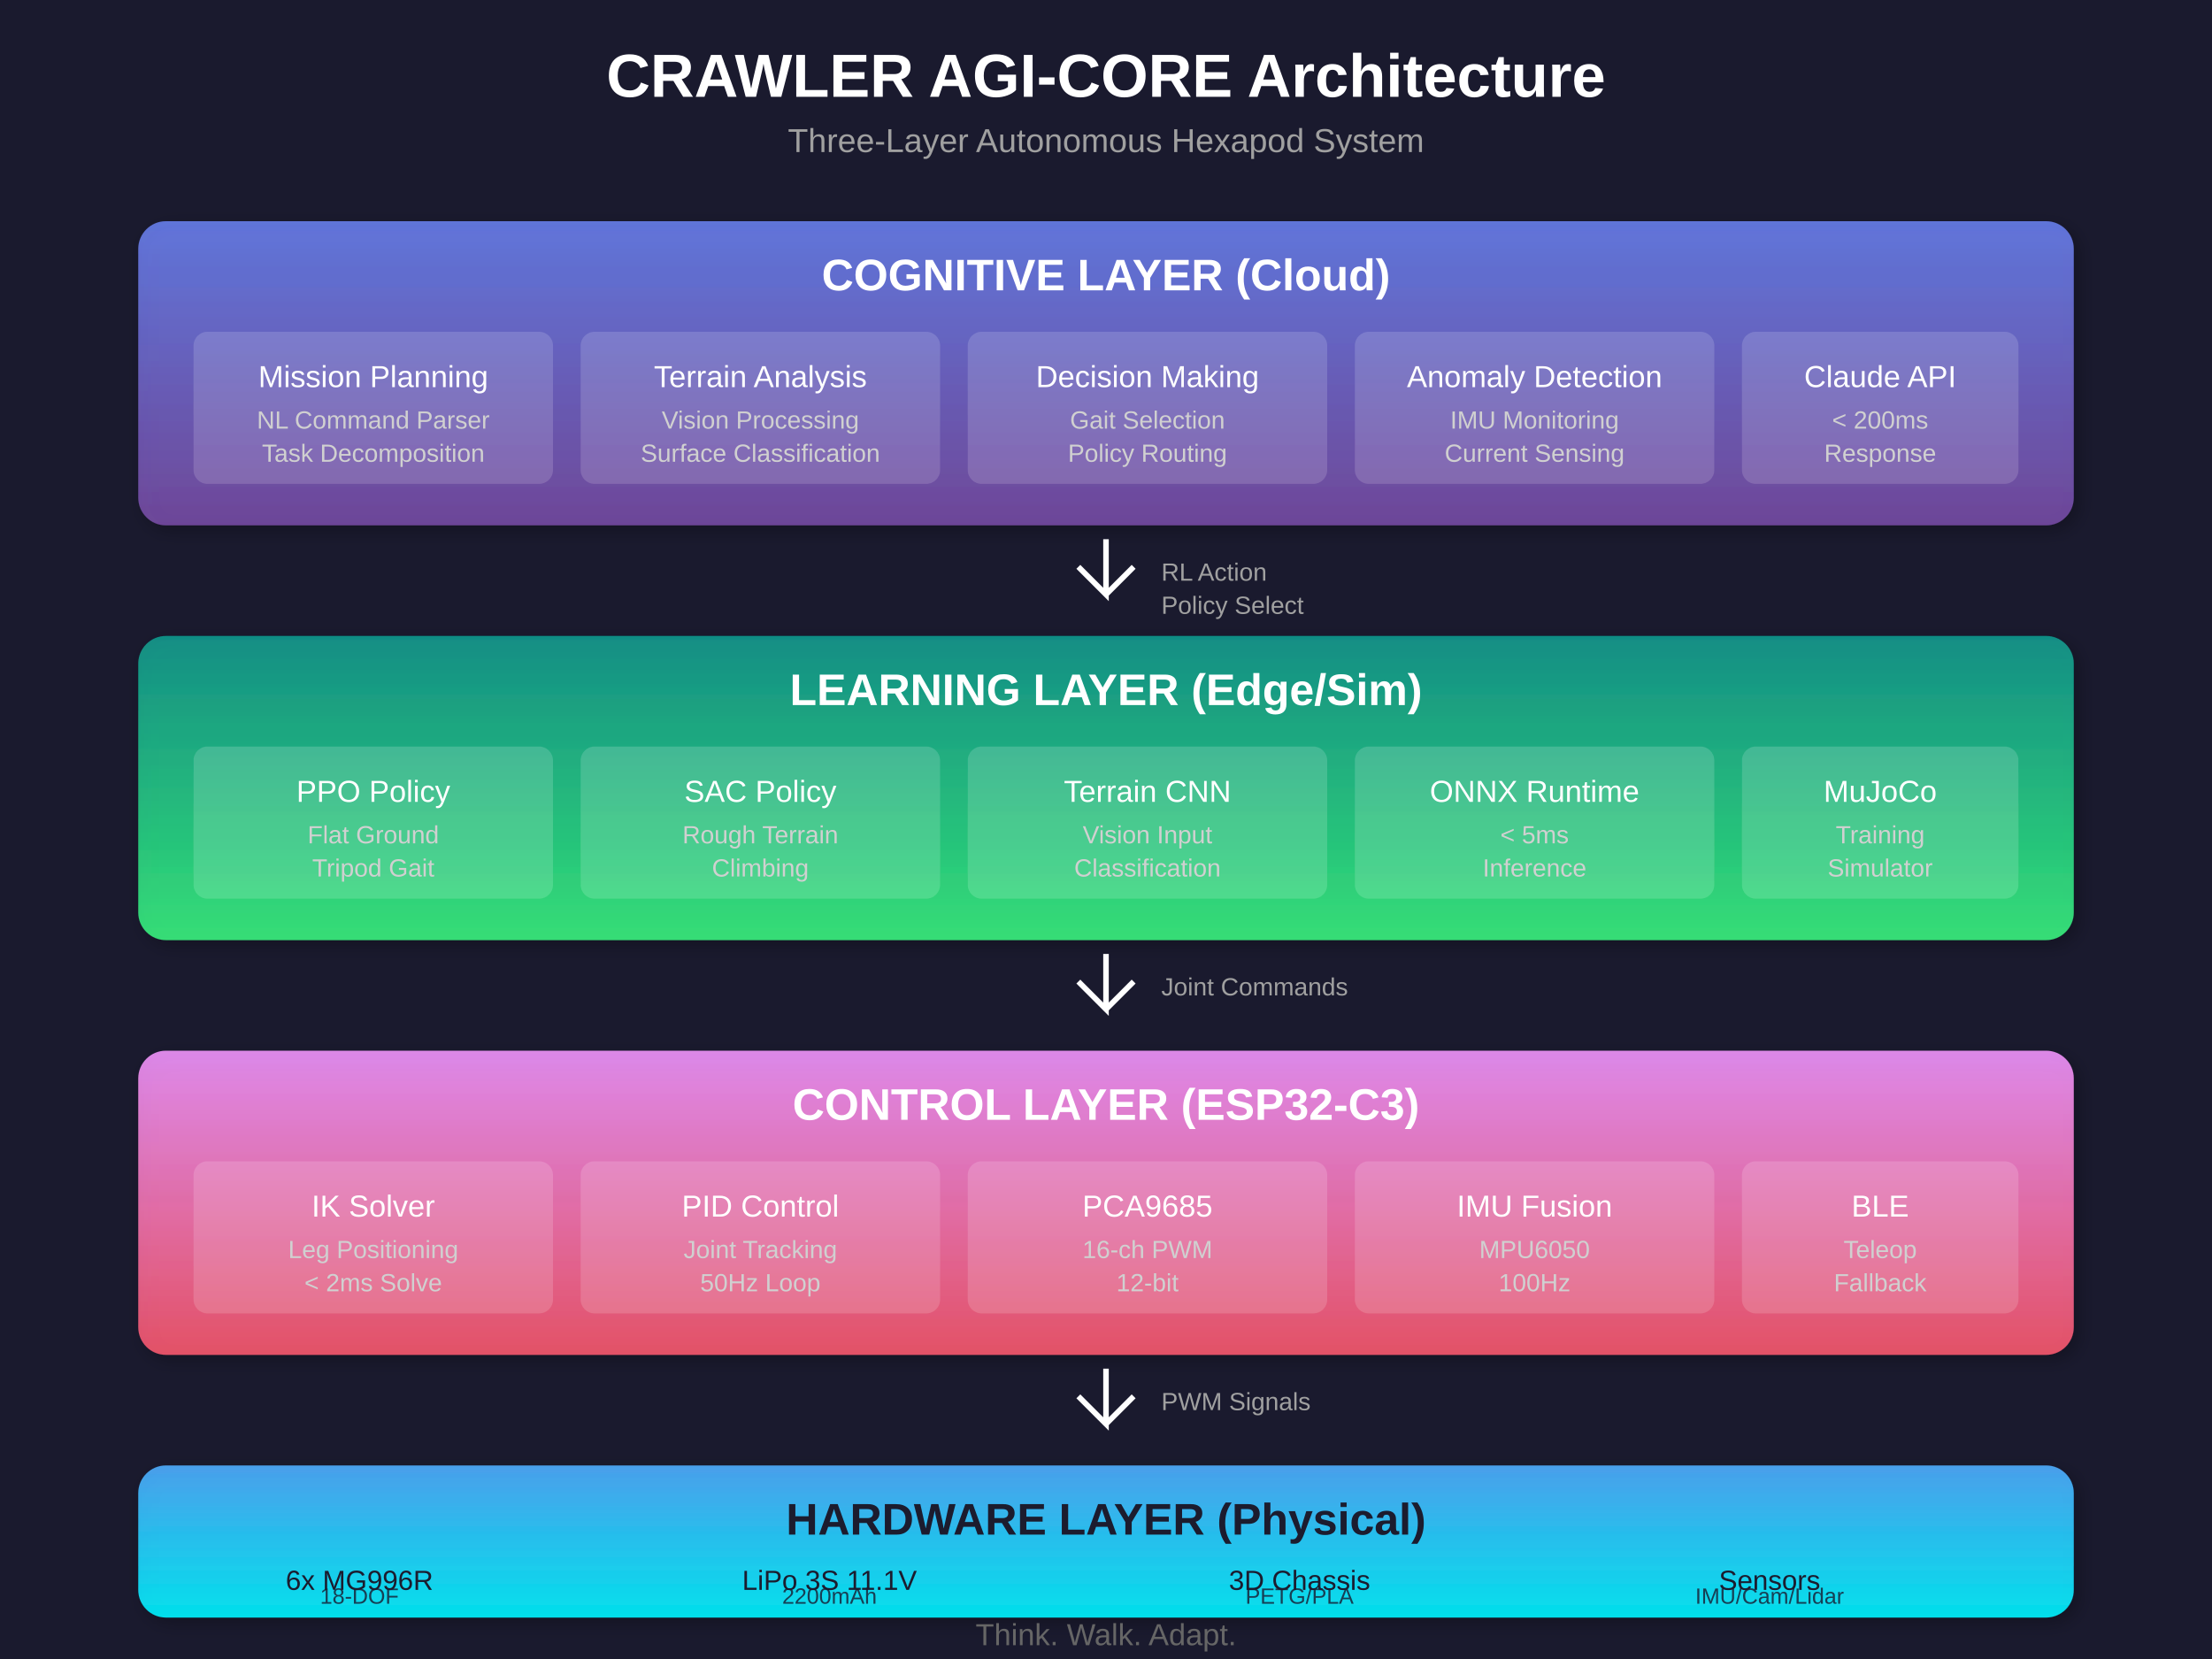
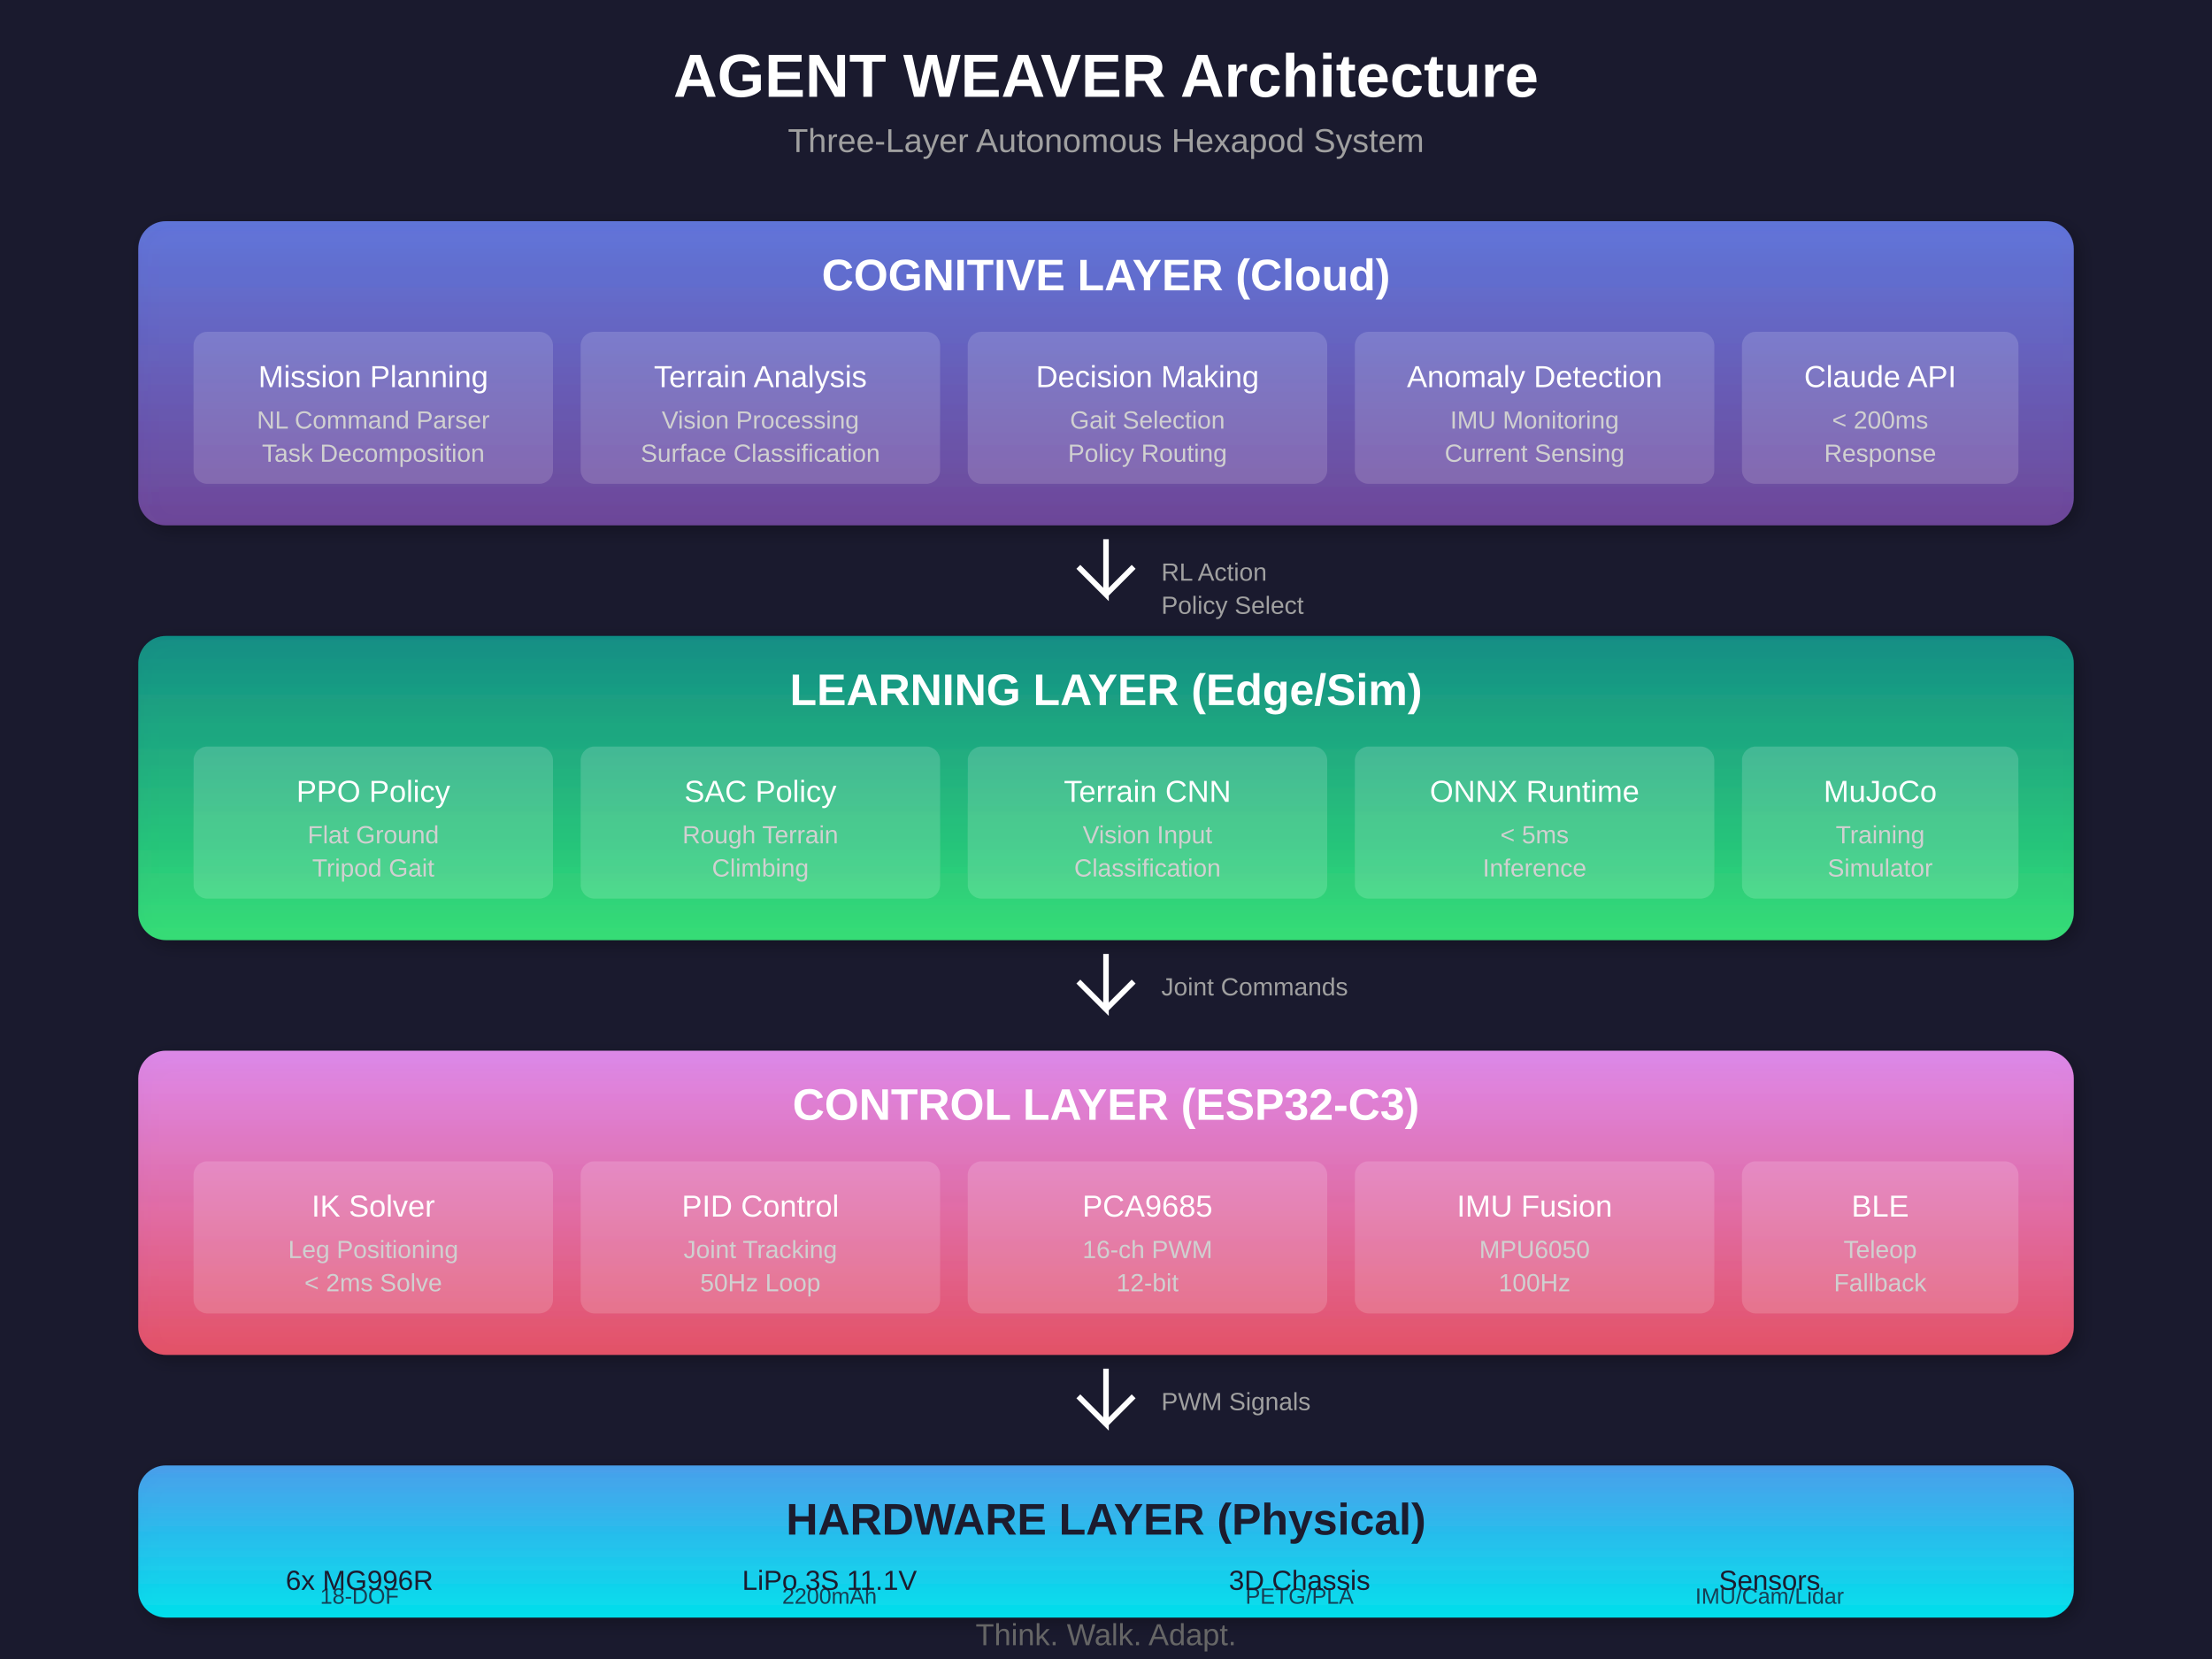
<svg xmlns="http://www.w3.org/2000/svg" viewBox="0 0 800 600">
  <defs>
    <linearGradient id="cloudGrad" x1="0%" y1="0%" x2="0%" y2="100%">
      <stop offset="0%" style="stop-color:#667eea;stop-opacity:1" />
      <stop offset="100%" style="stop-color:#764ba2;stop-opacity:1" />
    </linearGradient>
    <linearGradient id="edgeGrad" x1="0%" y1="0%" x2="0%" y2="100%">
      <stop offset="0%" style="stop-color:#11998e;stop-opacity:1" />
      <stop offset="100%" style="stop-color:#38ef7d;stop-opacity:1" />
    </linearGradient>
    <linearGradient id="controlGrad" x1="0%" y1="0%" x2="0%" y2="100%">
      <stop offset="0%" style="stop-color:#f093fb;stop-opacity:1" />
      <stop offset="100%" style="stop-color:#f5576c;stop-opacity:1" />
    </linearGradient>
    <linearGradient id="hardwareGrad" x1="0%" y1="0%" x2="0%" y2="100%">
      <stop offset="0%" style="stop-color:#4facfe;stop-opacity:1" />
      <stop offset="100%" style="stop-color:#00f2fe;stop-opacity:1" />
    </linearGradient>
    <filter id="shadow" x="-20%" y="-20%" width="140%" height="140%">
      <feDropShadow dx="2" dy="2" stdDeviation="3" flood-opacity="0.3" />
    </filter>
  </defs>
  <rect width="800" height="600" fill="#1a1a2e" />
-   <text x="400" y="35" font-family="Arial, sans-serif" font-size="22" font-weight="bold" fill="#ffffff" text-anchor="middle">CRAWLER AGI-CORE Architecture</text>
+   <text x="400" y="35" font-family="Arial, sans-serif" font-size="22" font-weight="bold" fill="#ffffff" text-anchor="middle">AGENT WEAVER Architecture</text>
  <text x="400" y="55" font-family="Arial, sans-serif" font-size="12" fill="#a0a0a0" text-anchor="middle">Three-Layer Autonomous Hexapod System</text>
  <g filter="url(#shadow)">
    <rect x="50" y="80" width="700" height="110" rx="10" fill="url(#cloudGrad)" opacity="0.9" />
    <text x="400" y="105" font-family="Arial, sans-serif" font-size="16" font-weight="bold" fill="#ffffff" text-anchor="middle">COGNITIVE LAYER (Cloud)</text>
    <rect x="70" y="120" width="130" height="55" rx="5" fill="#ffffff" opacity="0.15" />
    <text x="135" y="140" font-family="Arial, sans-serif" font-size="11" fill="#ffffff" text-anchor="middle">Mission Planning</text>
    <text x="135" y="155" font-family="Arial, sans-serif" font-size="9" fill="#d0d0d0" text-anchor="middle">NL Command Parser</text>
    <text x="135" y="167" font-family="Arial, sans-serif" font-size="9" fill="#d0d0d0" text-anchor="middle">Task Decomposition</text>
    <rect x="210" y="120" width="130" height="55" rx="5" fill="#ffffff" opacity="0.15" />
    <text x="275" y="140" font-family="Arial, sans-serif" font-size="11" fill="#ffffff" text-anchor="middle">Terrain Analysis</text>
    <text x="275" y="155" font-family="Arial, sans-serif" font-size="9" fill="#d0d0d0" text-anchor="middle">Vision Processing</text>
    <text x="275" y="167" font-family="Arial, sans-serif" font-size="9" fill="#d0d0d0" text-anchor="middle">Surface Classification</text>
    <rect x="350" y="120" width="130" height="55" rx="5" fill="#ffffff" opacity="0.15" />
    <text x="415" y="140" font-family="Arial, sans-serif" font-size="11" fill="#ffffff" text-anchor="middle">Decision Making</text>
    <text x="415" y="155" font-family="Arial, sans-serif" font-size="9" fill="#d0d0d0" text-anchor="middle">Gait Selection</text>
    <text x="415" y="167" font-family="Arial, sans-serif" font-size="9" fill="#d0d0d0" text-anchor="middle">Policy Routing</text>
    <rect x="490" y="120" width="130" height="55" rx="5" fill="#ffffff" opacity="0.15" />
    <text x="555" y="140" font-family="Arial, sans-serif" font-size="11" fill="#ffffff" text-anchor="middle">Anomaly Detection</text>
    <text x="555" y="155" font-family="Arial, sans-serif" font-size="9" fill="#d0d0d0" text-anchor="middle">IMU Monitoring</text>
    <text x="555" y="167" font-family="Arial, sans-serif" font-size="9" fill="#d0d0d0" text-anchor="middle">Current Sensing</text>
    <rect x="630" y="120" width="100" height="55" rx="5" fill="#ffffff" opacity="0.15" />
    <text x="680" y="140" font-family="Arial, sans-serif" font-size="11" fill="#ffffff" text-anchor="middle">Claude API</text>
    <text x="680" y="155" font-family="Arial, sans-serif" font-size="9" fill="#d0d0d0" text-anchor="middle">&lt; 200ms</text>
    <text x="680" y="167" font-family="Arial, sans-serif" font-size="9" fill="#d0d0d0" text-anchor="middle">Response</text>
  </g>
  <path d="M400 195 L400 215 L390 205 M400 215 L410 205" stroke="#ffffff" stroke-width="2" fill="none" />
  <text x="420" y="210" font-family="Arial, sans-serif" font-size="9" fill="#a0a0a0">RL Action</text>
  <text x="420" y="222" font-family="Arial, sans-serif" font-size="9" fill="#a0a0a0">Policy Select</text>
  <g filter="url(#shadow)">
    <rect x="50" y="230" width="700" height="110" rx="10" fill="url(#edgeGrad)" opacity="0.9" />
    <text x="400" y="255" font-family="Arial, sans-serif" font-size="16" font-weight="bold" fill="#ffffff" text-anchor="middle">LEARNING LAYER (Edge/Sim)</text>
    <rect x="70" y="270" width="130" height="55" rx="5" fill="#ffffff" opacity="0.15" />
    <text x="135" y="290" font-family="Arial, sans-serif" font-size="11" fill="#ffffff" text-anchor="middle">PPO Policy</text>
    <text x="135" y="305" font-family="Arial, sans-serif" font-size="9" fill="#d0d0d0" text-anchor="middle">Flat Ground</text>
    <text x="135" y="317" font-family="Arial, sans-serif" font-size="9" fill="#d0d0d0" text-anchor="middle">Tripod Gait</text>
    <rect x="210" y="270" width="130" height="55" rx="5" fill="#ffffff" opacity="0.15" />
    <text x="275" y="290" font-family="Arial, sans-serif" font-size="11" fill="#ffffff" text-anchor="middle">SAC Policy</text>
    <text x="275" y="305" font-family="Arial, sans-serif" font-size="9" fill="#d0d0d0" text-anchor="middle">Rough Terrain</text>
    <text x="275" y="317" font-family="Arial, sans-serif" font-size="9" fill="#d0d0d0" text-anchor="middle">Climbing</text>
    <rect x="350" y="270" width="130" height="55" rx="5" fill="#ffffff" opacity="0.15" />
    <text x="415" y="290" font-family="Arial, sans-serif" font-size="11" fill="#ffffff" text-anchor="middle">Terrain CNN</text>
    <text x="415" y="305" font-family="Arial, sans-serif" font-size="9" fill="#d0d0d0" text-anchor="middle">Vision Input</text>
    <text x="415" y="317" font-family="Arial, sans-serif" font-size="9" fill="#d0d0d0" text-anchor="middle">Classification</text>
    <rect x="490" y="270" width="130" height="55" rx="5" fill="#ffffff" opacity="0.15" />
    <text x="555" y="290" font-family="Arial, sans-serif" font-size="11" fill="#ffffff" text-anchor="middle">ONNX Runtime</text>
    <text x="555" y="305" font-family="Arial, sans-serif" font-size="9" fill="#d0d0d0" text-anchor="middle">&lt; 5ms</text>
    <text x="555" y="317" font-family="Arial, sans-serif" font-size="9" fill="#d0d0d0" text-anchor="middle">Inference</text>
    <rect x="630" y="270" width="100" height="55" rx="5" fill="#ffffff" opacity="0.15" />
    <text x="680" y="290" font-family="Arial, sans-serif" font-size="11" fill="#ffffff" text-anchor="middle">MuJoCo</text>
    <text x="680" y="305" font-family="Arial, sans-serif" font-size="9" fill="#d0d0d0" text-anchor="middle">Training</text>
    <text x="680" y="317" font-family="Arial, sans-serif" font-size="9" fill="#d0d0d0" text-anchor="middle">Simulator</text>
  </g>
  <path d="M400 345 L400 365 L390 355 M400 365 L410 355" stroke="#ffffff" stroke-width="2" fill="none" />
  <text x="420" y="360" font-family="Arial, sans-serif" font-size="9" fill="#a0a0a0">Joint Commands</text>
  <g filter="url(#shadow)">
    <rect x="50" y="380" width="700" height="110" rx="10" fill="url(#controlGrad)" opacity="0.9" />
    <text x="400" y="405" font-family="Arial, sans-serif" font-size="16" font-weight="bold" fill="#ffffff" text-anchor="middle">CONTROL LAYER (ESP32-C3)</text>
    <rect x="70" y="420" width="130" height="55" rx="5" fill="#ffffff" opacity="0.15" />
    <text x="135" y="440" font-family="Arial, sans-serif" font-size="11" fill="#ffffff" text-anchor="middle">IK Solver</text>
    <text x="135" y="455" font-family="Arial, sans-serif" font-size="9" fill="#d0d0d0" text-anchor="middle">Leg Positioning</text>
    <text x="135" y="467" font-family="Arial, sans-serif" font-size="9" fill="#d0d0d0" text-anchor="middle">&lt; 2ms Solve</text>
    <rect x="210" y="420" width="130" height="55" rx="5" fill="#ffffff" opacity="0.15" />
    <text x="275" y="440" font-family="Arial, sans-serif" font-size="11" fill="#ffffff" text-anchor="middle">PID Control</text>
    <text x="275" y="455" font-family="Arial, sans-serif" font-size="9" fill="#d0d0d0" text-anchor="middle">Joint Tracking</text>
    <text x="275" y="467" font-family="Arial, sans-serif" font-size="9" fill="#d0d0d0" text-anchor="middle">50Hz Loop</text>
    <rect x="350" y="420" width="130" height="55" rx="5" fill="#ffffff" opacity="0.15" />
    <text x="415" y="440" font-family="Arial, sans-serif" font-size="11" fill="#ffffff" text-anchor="middle">PCA9685</text>
    <text x="415" y="455" font-family="Arial, sans-serif" font-size="9" fill="#d0d0d0" text-anchor="middle">16-ch PWM</text>
    <text x="415" y="467" font-family="Arial, sans-serif" font-size="9" fill="#d0d0d0" text-anchor="middle">12-bit</text>
    <rect x="490" y="420" width="130" height="55" rx="5" fill="#ffffff" opacity="0.15" />
    <text x="555" y="440" font-family="Arial, sans-serif" font-size="11" fill="#ffffff" text-anchor="middle">IMU Fusion</text>
    <text x="555" y="455" font-family="Arial, sans-serif" font-size="9" fill="#d0d0d0" text-anchor="middle">MPU6050</text>
    <text x="555" y="467" font-family="Arial, sans-serif" font-size="9" fill="#d0d0d0" text-anchor="middle">100Hz</text>
    <rect x="630" y="420" width="100" height="55" rx="5" fill="#ffffff" opacity="0.15" />
    <text x="680" y="440" font-family="Arial, sans-serif" font-size="11" fill="#ffffff" text-anchor="middle">BLE</text>
    <text x="680" y="455" font-family="Arial, sans-serif" font-size="9" fill="#d0d0d0" text-anchor="middle">Teleop</text>
    <text x="680" y="467" font-family="Arial, sans-serif" font-size="9" fill="#d0d0d0" text-anchor="middle">Fallback</text>
  </g>
  <path d="M400 495 L400 515 L390 505 M400 515 L410 505" stroke="#ffffff" stroke-width="2" fill="none" />
  <text x="420" y="510" font-family="Arial, sans-serif" font-size="9" fill="#a0a0a0">PWM Signals</text>
  <g filter="url(#shadow)">
    <rect x="50" y="530" width="700" height="55" rx="10" fill="url(#hardwareGrad)" opacity="0.9" />
    <text x="400" y="555" font-family="Arial, sans-serif" font-size="16" font-weight="bold" fill="#1a1a2e" text-anchor="middle">HARDWARE LAYER (Physical)</text>
    <text x="130" y="575" font-family="Arial, sans-serif" font-size="10" fill="#1a1a2e" text-anchor="middle">6x MG996R</text>
    <text x="130" y="580" font-family="Arial, sans-serif" font-size="8" fill="#1a1a2e" text-anchor="middle" opacity="0.8">18-DOF</text>
    <text x="300" y="575" font-family="Arial, sans-serif" font-size="10" fill="#1a1a2e" text-anchor="middle">LiPo 3S 11.1V</text>
    <text x="300" y="580" font-family="Arial, sans-serif" font-size="8" fill="#1a1a2e" text-anchor="middle" opacity="0.8">2200mAh</text>
    <text x="470" y="575" font-family="Arial, sans-serif" font-size="10" fill="#1a1a2e" text-anchor="middle">3D Chassis</text>
    <text x="470" y="580" font-family="Arial, sans-serif" font-size="8" fill="#1a1a2e" text-anchor="middle" opacity="0.8">PETG/PLA</text>
    <text x="640" y="575" font-family="Arial, sans-serif" font-size="10" fill="#1a1a2e" text-anchor="middle">Sensors</text>
    <text x="640" y="580" font-family="Arial, sans-serif" font-size="8" fill="#1a1a2e" text-anchor="middle" opacity="0.8">IMU/Cam/Lidar</text>
  </g>
  <text x="400" y="595" font-family="Arial, sans-serif" font-size="11" fill="#666666" text-anchor="middle">Think. Walk. Adapt.</text>
</svg>
